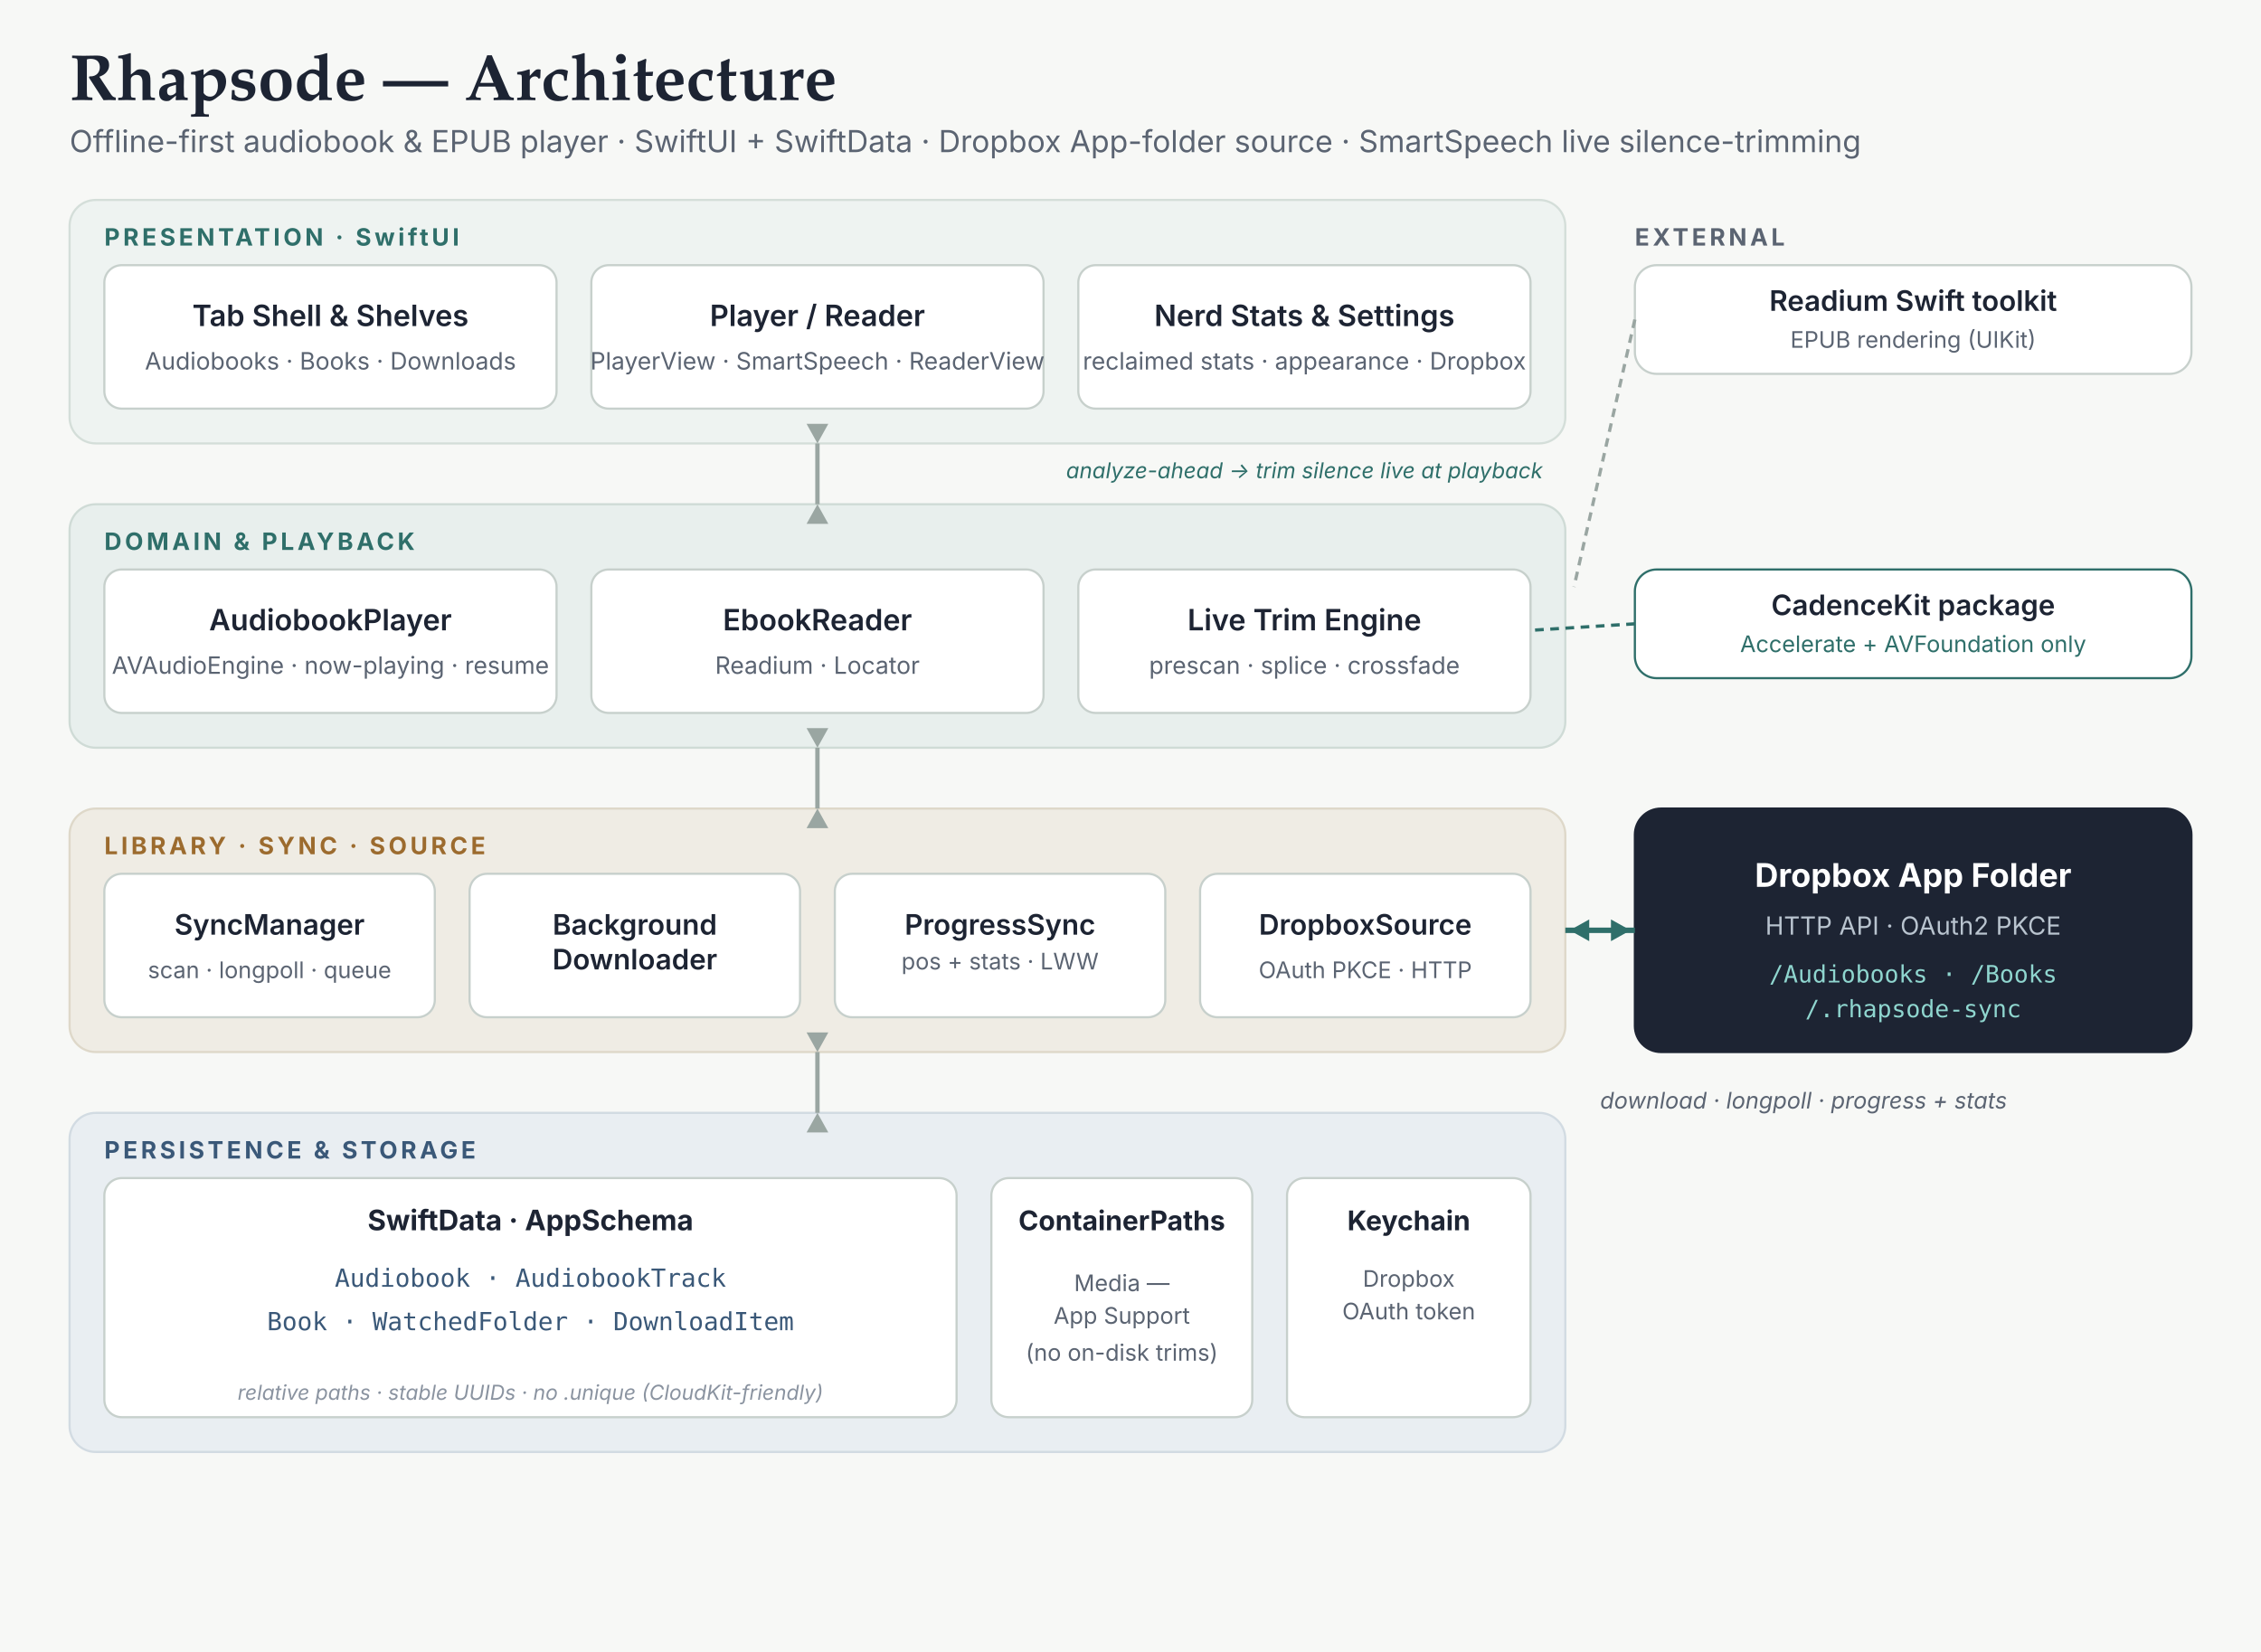
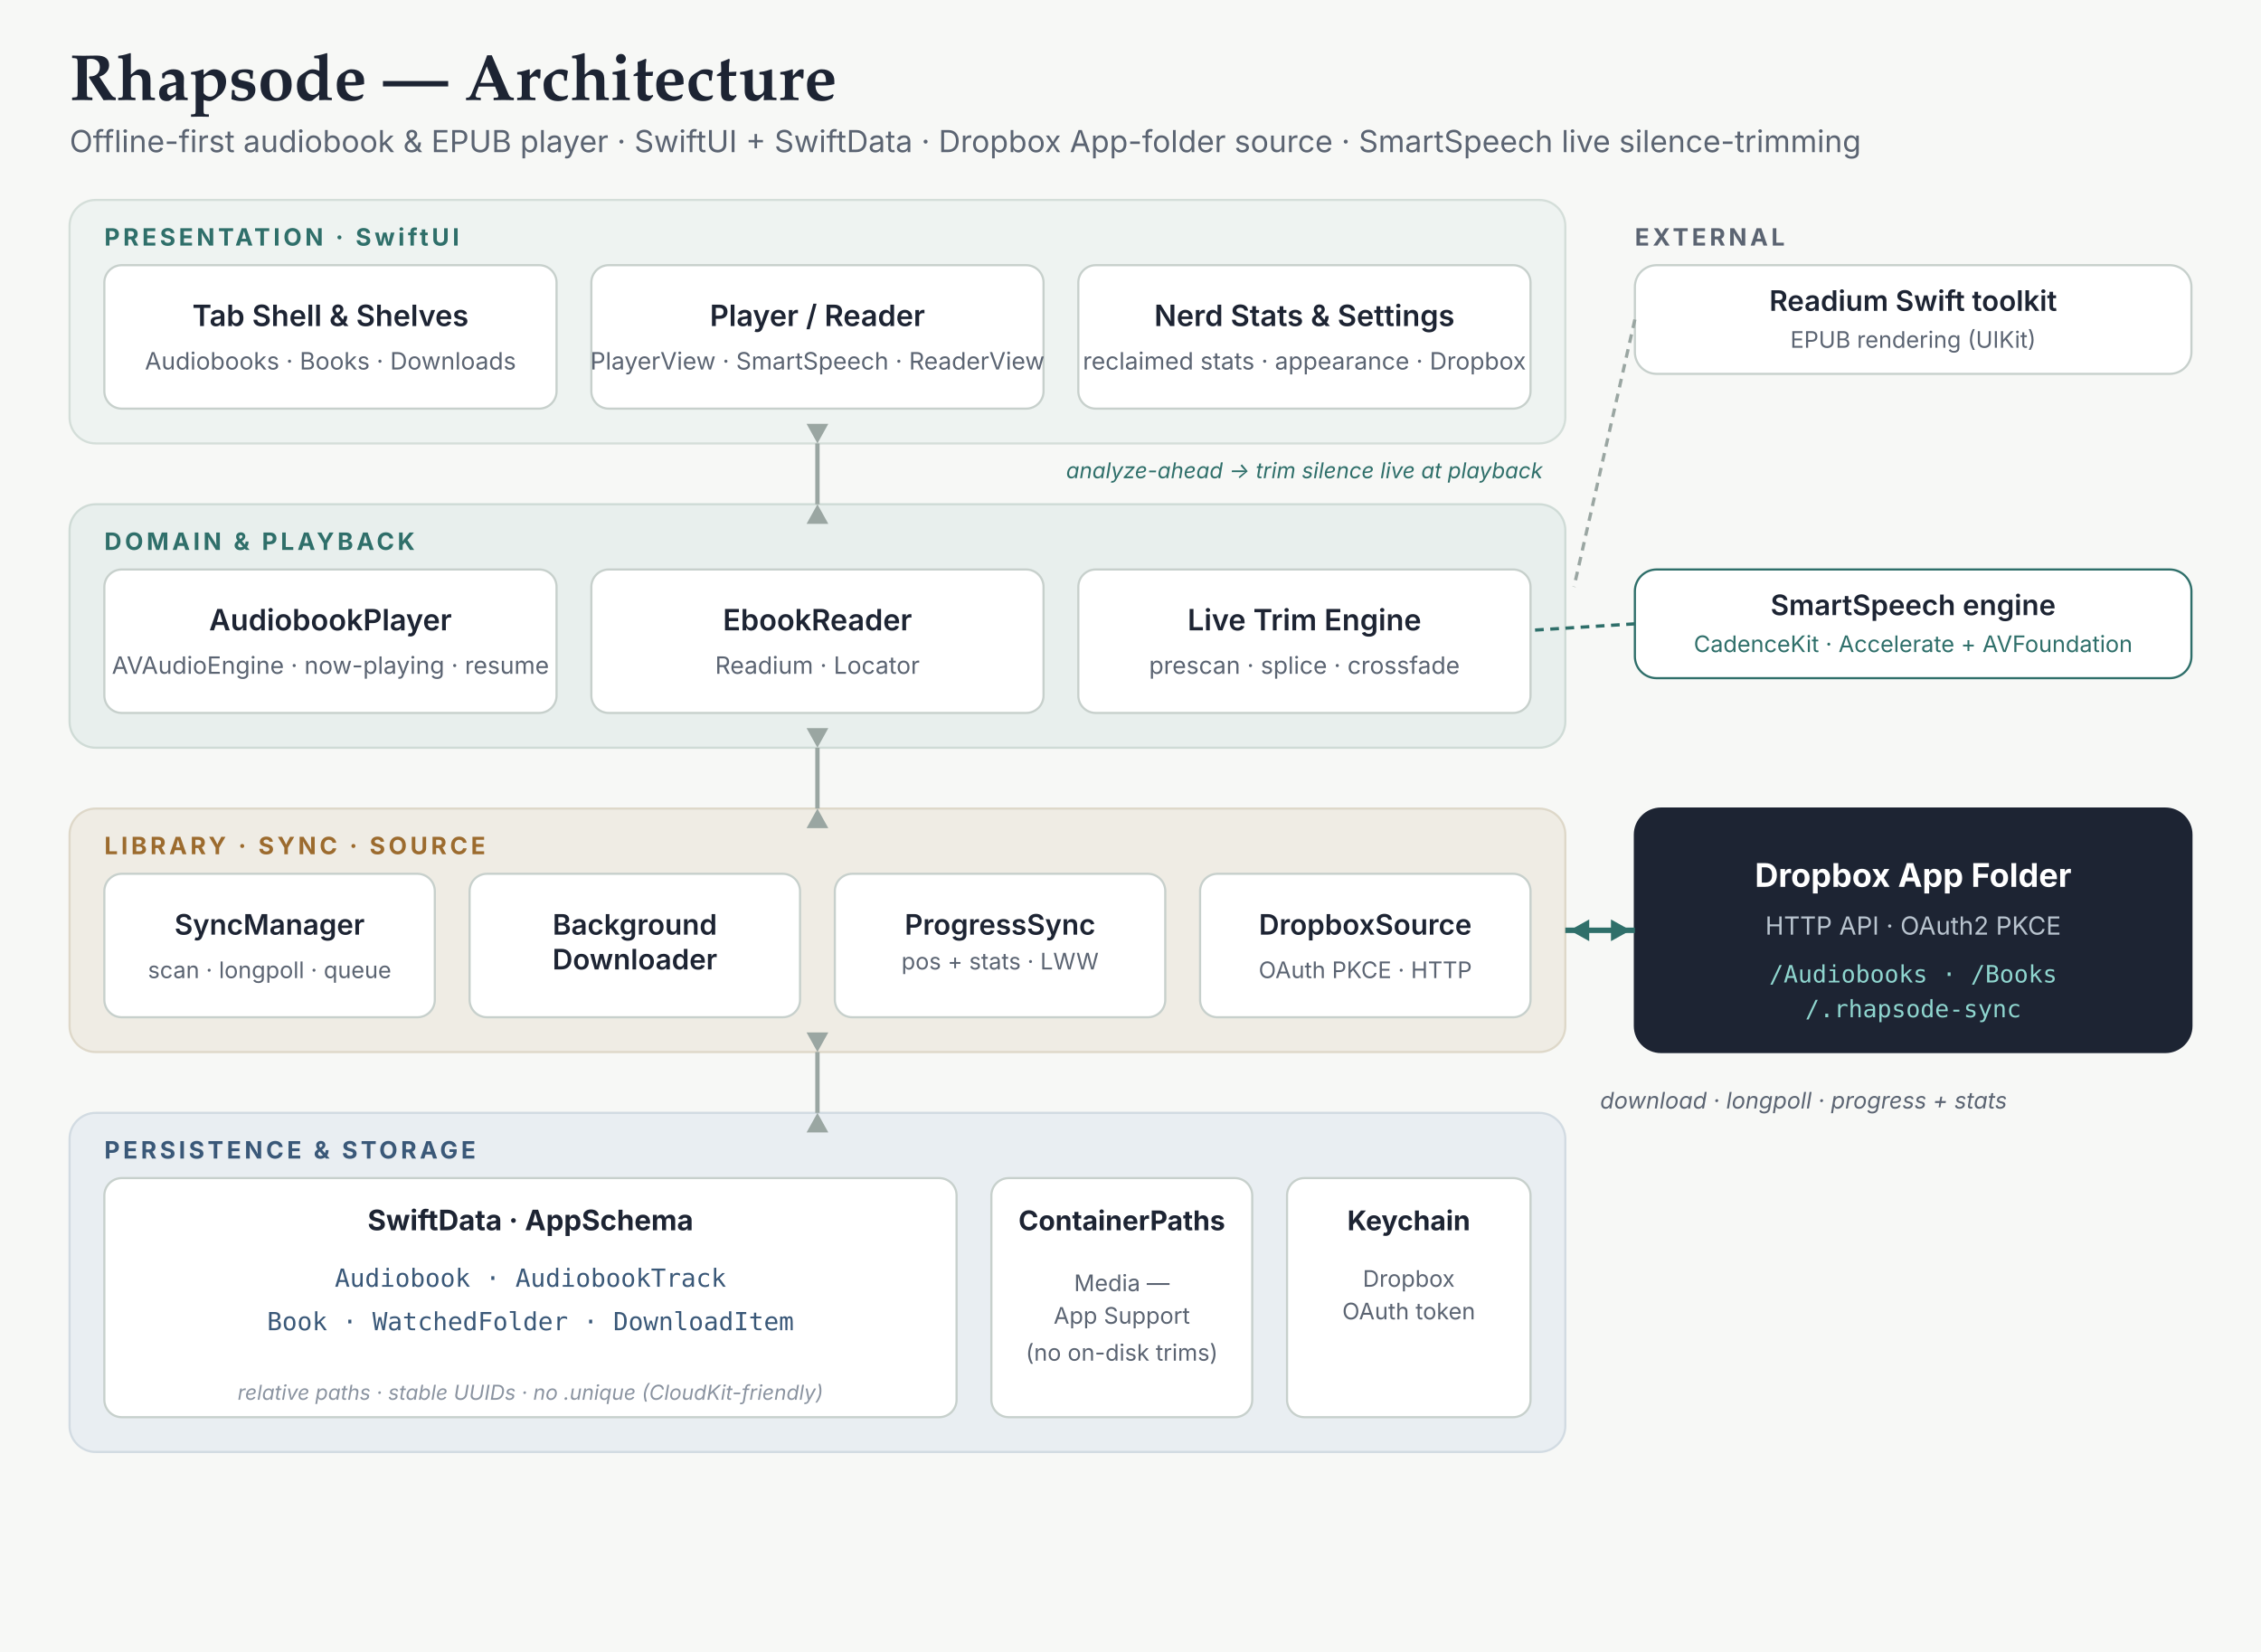
<svg xmlns="http://www.w3.org/2000/svg" viewBox="0 0 1040 760" font-family="-apple-system, Segoe UI, system-ui, sans-serif" role="img" aria-label="Rhapsode architecture diagram">
  <rect x="0" y="0" width="1040" height="760" fill="#f7f8f6" />
  <text x="32" y="46" font-family="Iowan Old Style, Palatino, Charter, Georgia, serif" font-size="30" font-weight="700" fill="#1d2433">Rhapsode — Architecture</text>
  <text x="32" y="70" font-size="14" fill="#5b6472">Offline-first audiobook &amp; EPUB player · SwiftUI + SwiftData · Dropbox App-folder source · SmartSpeech live silence-trimming</text>
  <rect x="32" y="92" width="688" height="112" rx="12" fill="#eef3f1" stroke="#d4ded9" />
  <text x="48" y="113" font-size="11" font-weight="700" letter-spacing="1.5" fill="#2f6f6a">PRESENTATION · SwiftUI</text>
  <g fill="#ffffff" stroke="#c7d0cc">
    <rect x="48" y="122" width="208" height="66" rx="8" />
    <rect x="272" y="122" width="208" height="66" rx="8" />
    <rect x="496" y="122" width="208" height="66" rx="8" />
  </g>
  <g font-size="13.5" fill="#1d2433" text-anchor="middle" font-weight="600">
    <text x="152" y="150">Tab Shell &amp; Shelves</text>
    <text x="376" y="150">Player / Reader</text>
    <text x="600" y="150">Nerd Stats &amp; Settings</text>
  </g>
  <g font-size="11" fill="#5b6472" text-anchor="middle">
    <text x="152" y="170">Audiobooks · Books · Downloads</text>
    <text x="376" y="170">PlayerView · SmartSpeech · ReaderView</text>
    <text x="600" y="170">reclaimed stats · appearance · Dropbox</text>
  </g>
  <rect x="32" y="232" width="688" height="112" rx="12" fill="#e8efed" stroke="#cfdbd6" />
  <text x="48" y="253" font-size="11" font-weight="700" letter-spacing="1.5" fill="#2f6f6a">DOMAIN &amp; PLAYBACK</text>
  <g fill="#ffffff" stroke="#c7d0cc">
    <rect x="48" y="262" width="208" height="66" rx="8" />
    <rect x="272" y="262" width="208" height="66" rx="8" />
    <rect x="496" y="262" width="208" height="66" rx="8" />
  </g>
  <g font-size="13.5" fill="#1d2433" text-anchor="middle" font-weight="600">
    <text x="152" y="290">AudiobookPlayer</text>
    <text x="376" y="290">EbookReader</text>
    <text x="600" y="290">Live Trim Engine</text>
  </g>
  <g font-size="11" fill="#5b6472" text-anchor="middle">
    <text x="152" y="310">AVAudioEngine · now-playing · resume</text>
    <text x="376" y="310">Readium · Locator</text>
    <text x="600" y="310">prescan · splice · crossfade</text>
  </g>
  <rect x="32" y="372" width="688" height="112" rx="12" fill="#efece4" stroke="#ded8c9" />
  <text x="48" y="393" font-size="11" font-weight="700" letter-spacing="1.5" fill="#9c6b2e">LIBRARY · SYNC · SOURCE</text>
  <g fill="#ffffff" stroke="#c7d0cc">
    <rect x="48" y="402" width="152" height="66" rx="8" />
    <rect x="216" y="402" width="152" height="66" rx="8" />
    <rect x="384" y="402" width="152" height="66" rx="8" />
    <rect x="552" y="402" width="152" height="66" rx="8" />
  </g>
  <g font-size="13" fill="#1d2433" text-anchor="middle" font-weight="600">
    <text x="124" y="430">SyncManager</text>
    <text x="292" y="430">Background</text>
    <text x="292" y="446">Downloader</text>
    <text x="460" y="430">ProgressSync</text>
    <text x="628" y="430">DropboxSource</text>
  </g>
  <g font-size="10.5" fill="#5b6472" text-anchor="middle">
    <text x="124" y="450">scan · longpoll · queue</text>
    <text x="460" y="446">pos + stats · LWW</text>
    <text x="628" y="450">OAuth PKCE · HTTP</text>
  </g>
  <rect x="32" y="512" width="688" height="156" rx="12" fill="#e9eef2" stroke="#d2dbe2" />
  <text x="48" y="533" font-size="11" font-weight="700" letter-spacing="1.5" fill="#3a5878">PERSISTENCE &amp; STORAGE</text>
  <g fill="#ffffff" stroke="#c7d0cc">
    <rect x="48" y="542" width="392" height="110" rx="8" />
    <rect x="456" y="542" width="120" height="110" rx="8" />
    <rect x="592" y="542" width="112" height="110" rx="8" />
  </g>
  <text x="244" y="566" font-size="13" font-weight="700" fill="#1d2433" text-anchor="middle">SwiftData · AppSchema</text>
  <g font-size="11.5" fill="#3a5878" text-anchor="middle" font-family="ui-monospace, SF Mono, Menlo, monospace">
    <text x="244" y="592">Audiobook · AudiobookTrack</text>
    <text x="244" y="612">Book · WatchedFolder · DownloadItem</text>
  </g>
  <text x="516" y="566" font-size="12.5" font-weight="700" fill="#1d2433" text-anchor="middle">ContainerPaths</text>
  <g font-size="10.5" fill="#5b6472" text-anchor="middle">
    <text x="516" y="594">Media —</text>
    <text x="516" y="609">App Support</text>
    <text x="516" y="626">(no on-disk trims)</text>
  </g>
  <text x="648" y="566" font-size="12.5" font-weight="700" fill="#1d2433" text-anchor="middle">Keychain</text>
  <g font-size="10.5" fill="#5b6472" text-anchor="middle">
    <text x="648" y="592">Dropbox</text>
    <text x="648" y="607">OAuth token</text>
  </g>
  <text x="244" y="644" font-size="9.5" fill="#8a93a0" text-anchor="middle" font-style="italic">relative paths · stable UUIDs · no .unique (CloudKit-friendly)</text>
  <text x="752" y="113" font-size="11" font-weight="700" letter-spacing="1.5" fill="#5b6472">EXTERNAL</text>
  <rect x="752" y="372" width="256" height="112" rx="12" fill="#1d2433" stroke="#1d2433" />
  <text x="880" y="408" font-size="15" font-weight="700" fill="#ffffff" text-anchor="middle">Dropbox App Folder</text>
  <text x="880" y="430" font-size="11.5" fill="#b9c4cf" text-anchor="middle">HTTP API · OAuth2 PKCE</text>
  <g font-size="11" fill="#8fd6cf" text-anchor="middle" font-family="ui-monospace, SF Mono, Menlo, monospace">
    <text x="880" y="452">/Audiobooks · /Books</text>
    <text x="880" y="468">/.rhapsode-sync</text>
  </g>
  <rect x="752" y="122" width="256" height="50" rx="10" fill="#ffffff" stroke="#c7d0cc" />
  <text x="880" y="143" font-size="13" font-weight="600" fill="#1d2433" text-anchor="middle">Readium Swift toolkit</text>
  <text x="880" y="160" font-size="10.5" fill="#5b6472" text-anchor="middle">EPUB rendering (UIKit)</text>
  <rect x="752" y="262" width="256" height="50" rx="10" fill="#ffffff" stroke="#2f6f6a" />
-   <text x="880" y="283" font-size="13" font-weight="600" fill="#1d2433" text-anchor="middle">CadenceKit package</text>
-   <text x="880" y="300" font-size="10.5" fill="#2f6f6a" text-anchor="middle">Accelerate + AVFoundation only</text>
+   <text x="880" y="283" font-size="13" font-weight="600" fill="#1d2433" text-anchor="middle">SmartSpeech engine</text>
+   <text x="880" y="300" font-size="10.5" fill="#2f6f6a" text-anchor="middle">CadenceKit · Accelerate + AVFoundation</text>
  <g stroke="#9aa6a2" stroke-width="2">
    <line x1="376" y1="204" x2="376" y2="232" />
    <line x1="376" y1="344" x2="376" y2="372" />
    <line x1="376" y1="484" x2="376" y2="512" />
  </g>
  <g fill="#9aa6a2">
    <path d="M376 204 l-5 -9 h10 z" />
    <path d="M376 232 l-5 9 h10 z" />
    <path d="M376 344 l-5 -9 h10 z" />
    <path d="M376 372 l-5 9 h10 z" />
    <path d="M376 484 l-5 -9 h10 z" />
    <path d="M376 512 l-5 9 h10 z" />
  </g>
  <line x1="720" y1="428" x2="752" y2="428" stroke="#2f6f6a" stroke-width="2.5" />
  <path d="M722 428 l9 -5 v10 z" fill="#2f6f6a" />
  <path d="M750 428 l-9 -5 v10 z" fill="#2f6f6a" />
  <line x1="752" y1="147" x2="724" y2="270" stroke="#9aa6a2" stroke-width="1.5" stroke-dasharray="4 3" />
  <line x1="752" y1="287" x2="704" y2="290" stroke="#2f6f6a" stroke-width="1.5" stroke-dasharray="4 3" />
  <text x="736" y="510" font-size="10.5" fill="#5b6472" font-style="italic">download · longpoll · progress + stats</text>
  <text x="600" y="220" font-size="10" fill="#2f6f6a" text-anchor="middle" font-style="italic">analyze-ahead → trim silence live at playback</text>
</svg>
